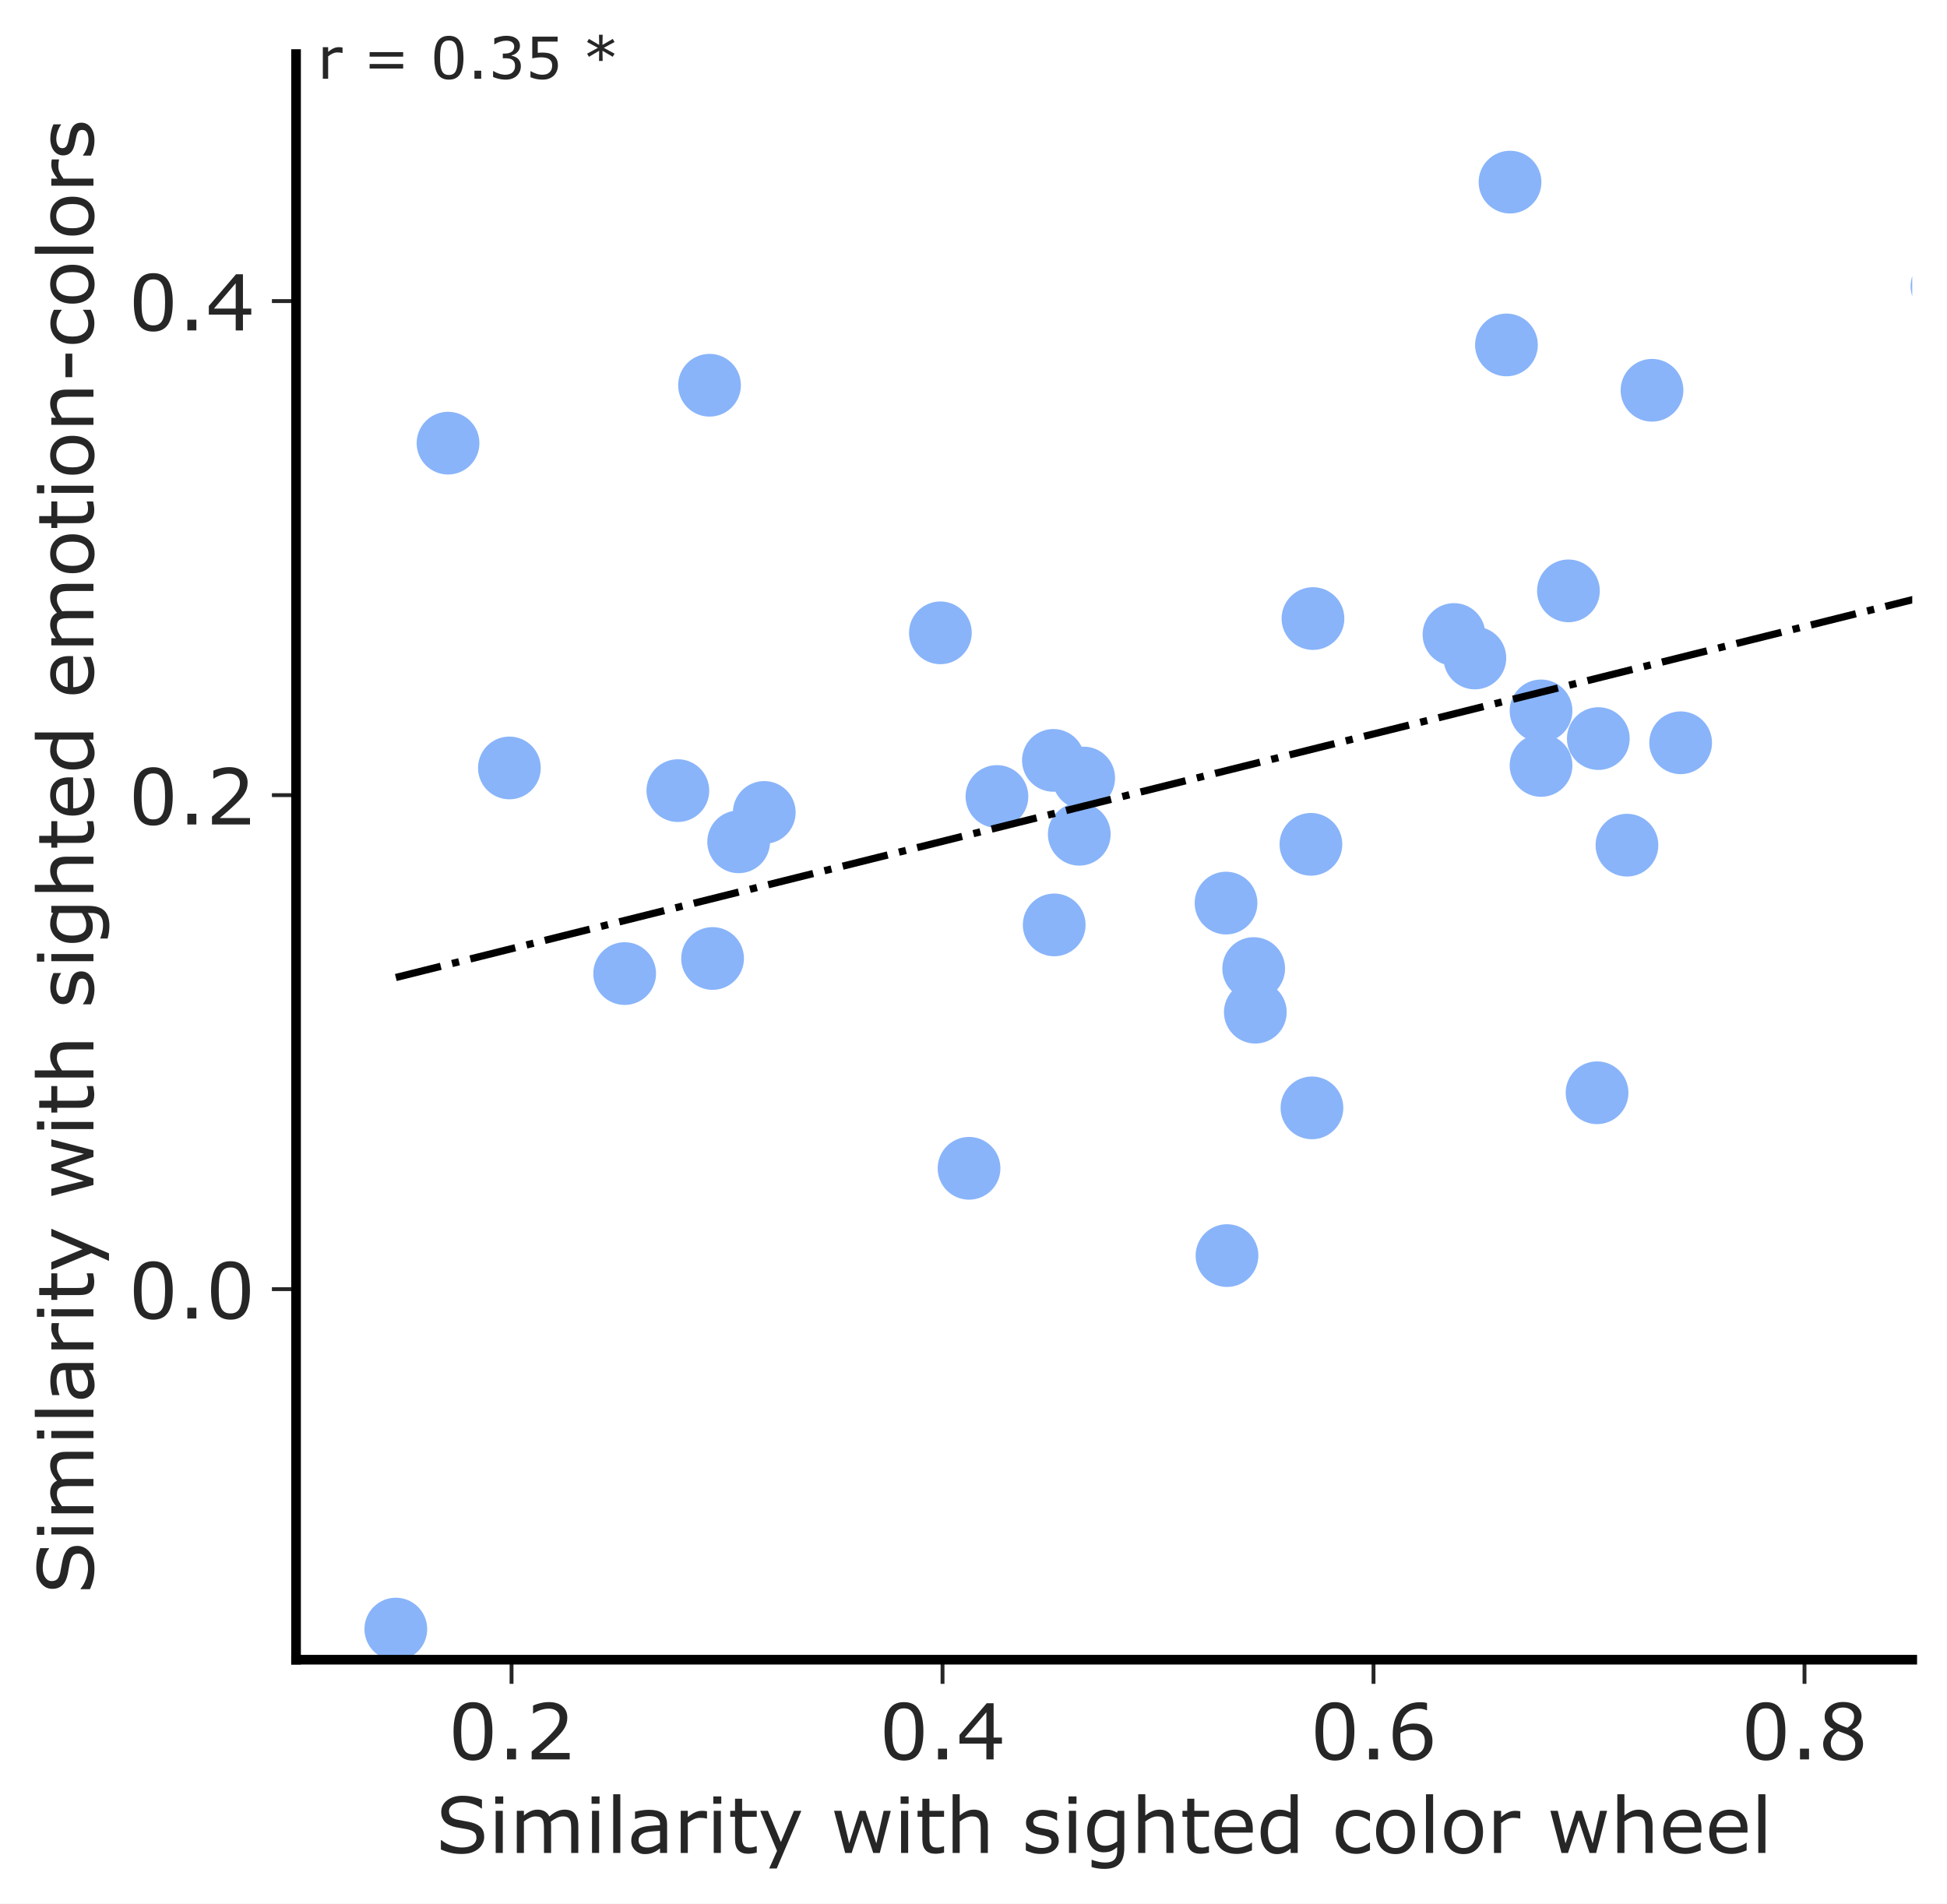
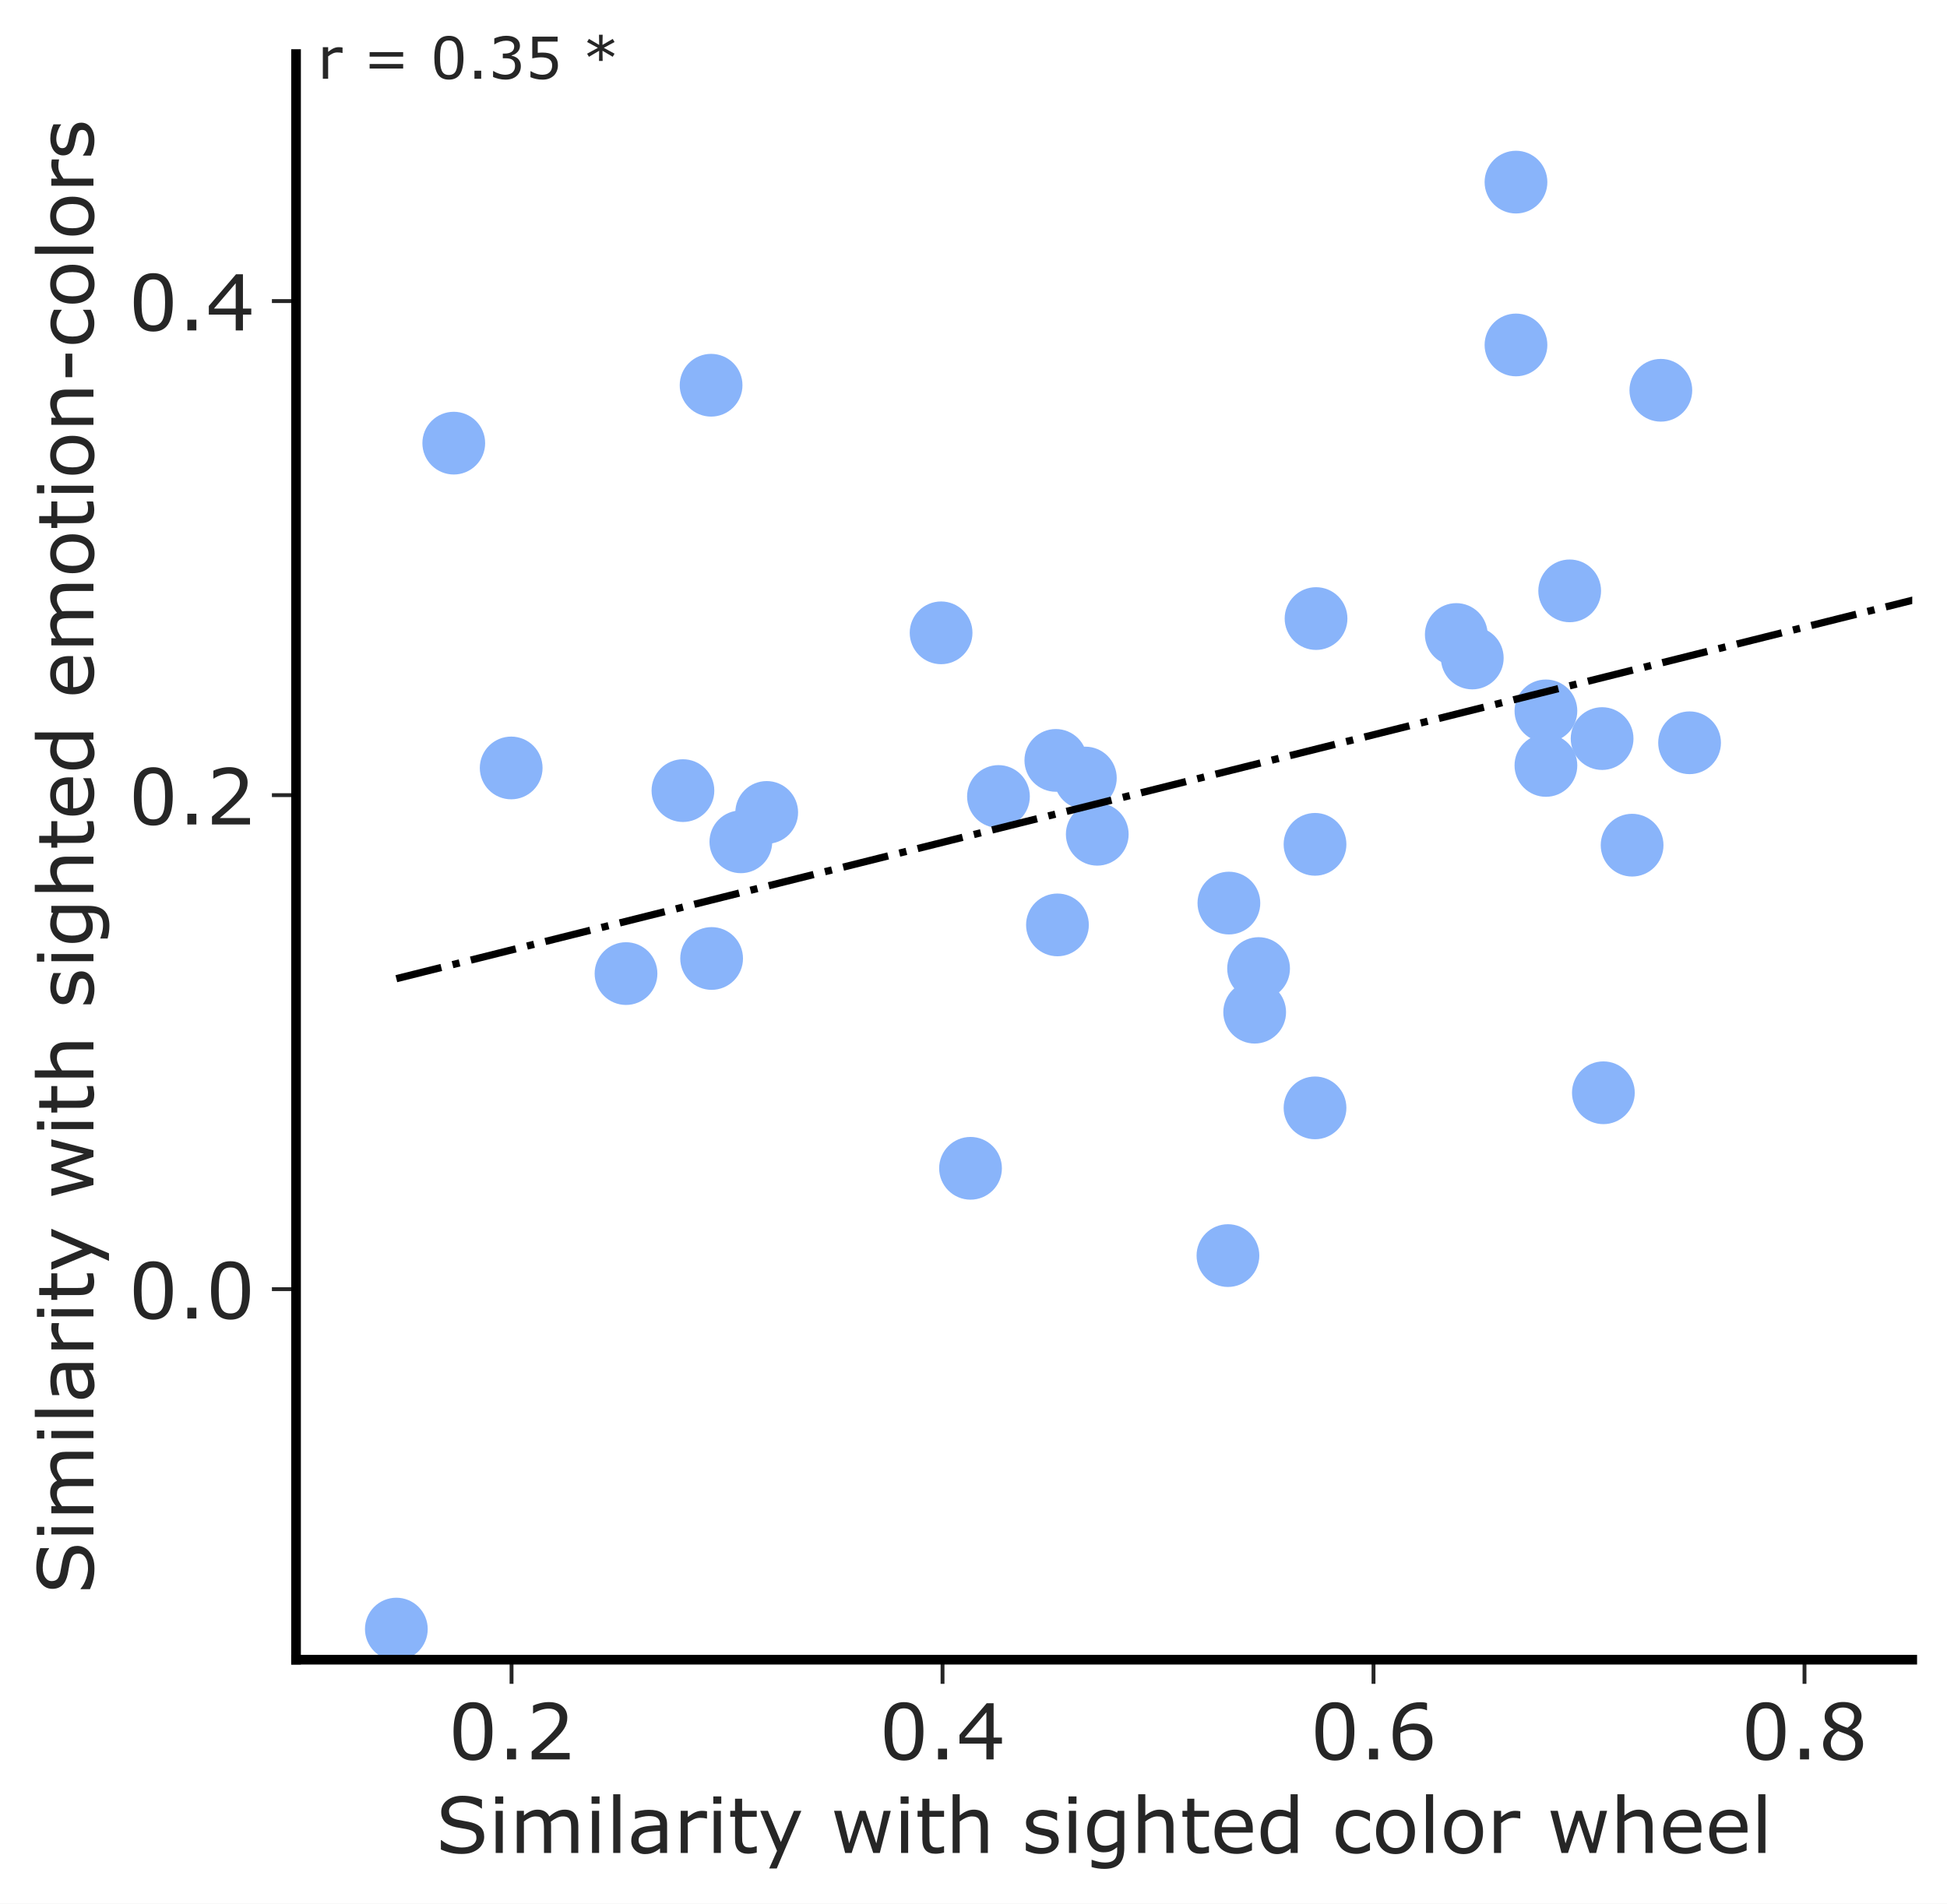
<svg xmlns="http://www.w3.org/2000/svg" xmlns:xlink="http://www.w3.org/1999/xlink" width="403.327pt" height="394.381pt" viewBox="0 0 403.327 394.381" version="1.1">
  <defs>
    <style type="text/css">*{stroke-linejoin: round; stroke-linecap: butt}</style>
  </defs>
  <g id="figure_1">
    <g id="patch_1">
      <path d="M 0 394.381  L 403.327 394.381  L 403.327 0  L 0 0  z " style="fill: #ffffff" />
    </g>
    <g id="axes_1">
      <g id="patch_2">
        <path d="M 61.328 343.841  L 396.127 343.841  L 396.127 11.201  L 61.328 11.201  z " style="fill: #ffffff" />
      </g>
      <g id="matplotlib.axis_1">
        <g id="xtick_1">
          <g id="line2d_1">
-             <path d="M 105.968 343.841  L 105.968 11.201  " clip-path="url(#p7de122b1a7)" style="fill: none; stroke: #ffffff; stroke-width: 0.8; stroke-linecap: round" />
+             <path d="M 105.968 343.841  L 105.968 11.201  " clip-path="url(#pdc0d7b13d4)" style="fill: none; stroke: #ffffff; stroke-width: 0.8; stroke-linecap: round" />
          </g>
          <g id="line2d_2">
            <defs>
-               <path id="m241285d544" d="M 0 0  L 0 5  " style="stroke: #262626; stroke-width: 0.8" />
+               <path id="mdaf76aeb3c" d="M 0 0  L 0 5  " style="stroke: #262626; stroke-width: 0.8" />
            </defs>
            <g>
-               <use xlink:href="#m241285d544" x="105.968" y="343.841" style="fill: #262626; stroke: #262626; stroke-width: 0.8" />
+               <use xlink:href="#mdaf76aeb3c" x="105.968" y="343.841" style="fill: #262626; stroke: #262626; stroke-width: 0.8" />
            </g>
          </g>
          <g id="text_1">
            <g style="fill: #262626" transform="translate(92.885 364.4981) scale(0.16 -0.16)">
              <defs>
                <path id="Verdana-30" d="M 3647 2328  Q 3647 1075 3255 489  Q 2863 -97 2038 -97  Q 1200 -97 814 497  Q 428 1091 428 2322  Q 428 3563 818 4155  Q 1209 4747 2038 4747  Q 2875 4747 3261 4145  Q 3647 3544 3647 2328  z M 2825 909  Q 2934 1163 2973 1505  Q 3013 1847 3013 2328  Q 3013 2803 2973 3153  Q 2934 3503 2822 3747  Q 2713 3988 2523 4109  Q 2334 4231 2038 4231  Q 1744 4231 1551 4109  Q 1359 3988 1247 3741  Q 1141 3509 1102 3137  Q 1063 2766 1063 2322  Q 1063 1834 1097 1506  Q 1131 1178 1244 919  Q 1347 675 1536 547  Q 1725 419 2038 419  Q 2331 419 2525 541  Q 2719 663 2825 909  z " transform="scale(0.015625)" />
                <path id="Verdana-2e" d="M 1538 0  L 791 0  L 791 891  L 1538 891  L 1538 0  z " transform="scale(0.015625)" />
                <path id="Verdana-32" d="M 3653 0  L 503 0  L 503 653  Q 831 934 1161 1215  Q 1491 1497 1775 1775  Q 2375 2356 2597 2698  Q 2819 3041 2819 3438  Q 2819 3800 2580 4004  Q 2341 4209 1913 4209  Q 1628 4209 1297 4109  Q 966 4009 650 3803  L 619 3803  L 619 4459  Q 841 4569 1211 4659  Q 1581 4750 1928 4750  Q 2644 4750 3050 4404  Q 3456 4059 3456 3469  Q 3456 3203 3389 2973  Q 3322 2744 3191 2538  Q 3069 2344 2905 2156  Q 2741 1969 2506 1741  Q 2172 1413 1815 1105  Q 1459 797 1150 534  L 3653 534  L 3653 0  z " transform="scale(0.015625)" />
              </defs>
              <use xlink:href="#Verdana-30" />
              <use xlink:href="#Verdana-2e" x="63.574" />
              <use xlink:href="#Verdana-32" x="99.951" />
            </g>
          </g>
        </g>
        <g id="xtick_2">
          <g id="line2d_3">
-             <path d="M 195.248 343.841  L 195.248 11.201  " clip-path="url(#p7de122b1a7)" style="fill: none; stroke: #ffffff; stroke-width: 0.8; stroke-linecap: round" />
+             <path d="M 195.248 343.841  L 195.248 11.201  " clip-path="url(#pdc0d7b13d4)" style="fill: none; stroke: #ffffff; stroke-width: 0.8; stroke-linecap: round" />
          </g>
          <g id="line2d_4">
            <g>
-               <use xlink:href="#m241285d544" x="195.248" y="343.841" style="fill: #262626; stroke: #262626; stroke-width: 0.8" />
+               <use xlink:href="#mdaf76aeb3c" x="195.248" y="343.841" style="fill: #262626; stroke: #262626; stroke-width: 0.8" />
            </g>
          </g>
          <g id="text_2">
            <g style="fill: #262626" transform="translate(182.165 364.4981) scale(0.16 -0.16)">
              <defs>
                <path id="Verdana-34" d="M 3759 1309  L 3069 1309  L 3069 0  L 2469 0  L 2469 1309  L 241 1309  L 241 2028  L 2494 4653  L 3069 4653  L 3069 1809  L 3759 1809  L 3759 1309  z M 2469 1809  L 2469 3909  L 666 1809  L 2469 1809  z " transform="scale(0.015625)" />
              </defs>
              <use xlink:href="#Verdana-30" />
              <use xlink:href="#Verdana-2e" x="63.574" />
              <use xlink:href="#Verdana-34" x="99.951" />
            </g>
          </g>
        </g>
        <g id="xtick_3">
          <g id="line2d_5">
-             <path d="M 284.527 343.841  L 284.527 11.201  " clip-path="url(#p7de122b1a7)" style="fill: none; stroke: #ffffff; stroke-width: 0.8; stroke-linecap: round" />
+             <path d="M 284.527 343.841  L 284.527 11.201  " clip-path="url(#pdc0d7b13d4)" style="fill: none; stroke: #ffffff; stroke-width: 0.8; stroke-linecap: round" />
          </g>
          <g id="line2d_6">
            <g>
-               <use xlink:href="#m241285d544" x="284.527" y="343.841" style="fill: #262626; stroke: #262626; stroke-width: 0.8" />
+               <use xlink:href="#mdaf76aeb3c" x="284.527" y="343.841" style="fill: #262626; stroke: #262626; stroke-width: 0.8" />
            </g>
          </g>
          <g id="text_3">
            <g style="fill: #262626" transform="translate(271.445 364.4981) scale(0.16 -0.16)">
              <defs>
                <path id="Verdana-36" d="M 3722 1509  Q 3722 800 3255 351  Q 2788 -97 2109 -97  Q 1766 -97 1484 9  Q 1203 116 988 325  Q 719 584 573 1012  Q 428 1441 428 2044  Q 428 2663 561 3141  Q 694 3619 984 3991  Q 1259 4344 1693 4542  Q 2128 4741 2706 4741  Q 2891 4741 3016 4725  Q 3141 4709 3269 4669  L 3269 4072  L 3238 4072  Q 3150 4119 2973 4161  Q 2797 4203 2613 4203  Q 1941 4203 1541 3783  Q 1141 3363 1075 2647  Q 1338 2806 1592 2889  Q 1847 2972 2181 2972  Q 2478 2972 2704 2917  Q 2931 2863 3169 2697  Q 3444 2506 3583 2215  Q 3722 1925 3722 1509  z M 3088 1484  Q 3088 1775 3002 1965  Q 2916 2156 2719 2297  Q 2575 2397 2400 2428  Q 2225 2459 2034 2459  Q 1769 2459 1541 2396  Q 1313 2334 1072 2203  Q 1066 2134 1062 2070  Q 1059 2006 1059 1909  Q 1059 1416 1161 1130  Q 1263 844 1441 678  Q 1584 541 1751 477  Q 1919 413 2116 413  Q 2569 413 2828 689  Q 3088 966 3088 1484  z " transform="scale(0.015625)" />
              </defs>
              <use xlink:href="#Verdana-30" />
              <use xlink:href="#Verdana-2e" x="63.574" />
              <use xlink:href="#Verdana-36" x="99.951" />
            </g>
          </g>
        </g>
        <g id="xtick_4">
          <g id="line2d_7">
-             <path d="M 373.808 343.841  L 373.808 11.201  " clip-path="url(#p7de122b1a7)" style="fill: none; stroke: #ffffff; stroke-width: 0.8; stroke-linecap: round" />
+             <path d="M 373.808 343.841  L 373.808 11.201  " clip-path="url(#pdc0d7b13d4)" style="fill: none; stroke: #ffffff; stroke-width: 0.8; stroke-linecap: round" />
          </g>
          <g id="line2d_8">
            <g>
-               <use xlink:href="#m241285d544" x="373.808" y="343.841" style="fill: #262626; stroke: #262626; stroke-width: 0.8" />
+               <use xlink:href="#mdaf76aeb3c" x="373.808" y="343.841" style="fill: #262626; stroke: #262626; stroke-width: 0.8" />
            </g>
          </g>
          <g id="text_4">
            <g style="fill: #262626" transform="translate(360.725 364.4981) scale(0.16 -0.16)">
              <defs>
                <path id="Verdana-38" d="M 3688 1297  Q 3688 694 3217 294  Q 2747 -106 2034 -106  Q 1278 -106 829 284  Q 381 675 381 1284  Q 381 1672 606 1986  Q 831 2300 1241 2484  L 1241 2503  Q 866 2703 686 2940  Q 506 3178 506 3534  Q 506 4059 937 4409  Q 1369 4759 2034 4759  Q 2731 4759 3147 4425  Q 3563 4091 3563 3575  Q 3563 3259 3366 2954  Q 3169 2650 2788 2478  L 2788 2459  Q 3225 2272 3456 1997  Q 3688 1722 3688 1297  z M 2947 3569  Q 2947 3903 2689 4101  Q 2431 4300 2031 4300  Q 1638 4300 1386 4112  Q 1134 3925 1134 3606  Q 1134 3381 1261 3217  Q 1388 3053 1644 2925  Q 1759 2869 1976 2778  Q 2194 2688 2400 2628  Q 2709 2834 2828 3056  Q 2947 3278 2947 3569  z M 3044 1238  Q 3044 1525 2917 1698  Q 2791 1872 2422 2047  Q 2275 2116 2100 2175  Q 1925 2234 1634 2341  Q 1353 2188 1183 1925  Q 1013 1663 1013 1331  Q 1013 909 1303 634  Q 1594 359 2041 359  Q 2497 359 2770 593  Q 3044 828 3044 1238  z " transform="scale(0.015625)" />
              </defs>
              <use xlink:href="#Verdana-30" />
              <use xlink:href="#Verdana-2e" x="63.574" />
              <use xlink:href="#Verdana-38" x="99.951" />
            </g>
          </g>
        </g>
        <g id="text_5">
          <g style="fill: #262626" transform="translate(90.28625 383.8756) scale(0.16 -0.16)">
            <defs>
              <path id="Verdana-53" d="M 4006 1328  Q 4006 1056 3879 790  Q 3753 525 3525 341  Q 3275 141 2942 28  Q 2609 -84 2141 -84  Q 1638 -84 1236 9  Q 834 103 419 288  L 419 1063  L 463 1063  Q 816 769 1278 609  Q 1741 450 2147 450  Q 2722 450 3042 665  Q 3363 881 3363 1241  Q 3363 1550 3211 1697  Q 3059 1844 2750 1925  Q 2516 1988 2242 2028  Q 1969 2069 1663 2131  Q 1044 2263 745 2580  Q 447 2897 447 3406  Q 447 3991 940 4364  Q 1434 4738 2194 4738  Q 2684 4738 3093 4644  Q 3503 4550 3819 4413  L 3819 3681  L 3775 3681  Q 3509 3906 3076 4054  Q 2644 4203 2191 4203  Q 1694 4203 1392 3997  Q 1091 3791 1091 3466  Q 1091 3175 1241 3009  Q 1391 2844 1769 2756  Q 1969 2713 2337 2650  Q 2706 2588 2963 2522  Q 3481 2384 3743 2106  Q 4006 1828 4006 1328  z " transform="scale(0.015625)" />
              <path id="Verdana-69" d="M 1209 4075  L 547 4075  L 547 4684  L 1209 4684  L 1209 4075  z M 1172 0  L 584 0  L 584 3491  L 1172 3491  L 1172 0  z " transform="scale(0.015625)" />
              <path id="Verdana-6d" d="M 5672 0  L 5084 0  L 5084 1988  Q 5084 2213 5064 2422  Q 5044 2631 4978 2756  Q 4906 2891 4772 2959  Q 4638 3028 4384 3028  Q 4138 3028 3891 2904  Q 3644 2781 3397 2591  Q 3406 2519 3412 2423  Q 3419 2328 3419 2234  L 3419 0  L 2831 0  L 2831 1988  Q 2831 2219 2811 2426  Q 2791 2634 2725 2759  Q 2653 2894 2518 2961  Q 2384 3028 2131 3028  Q 1891 3028 1648 2909  Q 1406 2791 1166 2606  L 1166 0  L 578 0  L 578 3491  L 1166 3491  L 1166 3103  Q 1441 3331 1714 3459  Q 1988 3588 2297 3588  Q 2653 3588 2901 3438  Q 3150 3288 3272 3022  Q 3628 3322 3922 3455  Q 4216 3588 4550 3588  Q 5125 3588 5398 3239  Q 5672 2891 5672 2266  L 5672 0  z " transform="scale(0.015625)" />
              <path id="Verdana-6c" d="M 1172 0  L 584 0  L 584 4863  L 1172 4863  L 1172 0  z " transform="scale(0.015625)" />
              <path id="Verdana-61" d="M 3291 0  L 2706 0  L 2706 372  Q 2628 319 2495 223  Q 2363 128 2238 72  Q 2091 0 1900 -48  Q 1709 -97 1453 -97  Q 981 -97 653 215  Q 325 528 325 1013  Q 325 1409 495 1654  Q 666 1900 981 2041  Q 1300 2181 1747 2231  Q 2194 2281 2706 2306  L 2706 2397  Q 2706 2597 2636 2728  Q 2566 2859 2434 2934  Q 2309 3006 2134 3031  Q 1959 3056 1769 3056  Q 1538 3056 1253 2995  Q 969 2934 666 2819  L 634 2819  L 634 3416  Q 806 3463 1131 3519  Q 1456 3575 1772 3575  Q 2141 3575 2414 3514  Q 2688 3453 2888 3306  Q 3084 3163 3187 2934  Q 3291 2706 3291 2369  L 3291 0  z M 2706 859  L 2706 1831  Q 2438 1816 2073 1784  Q 1709 1753 1497 1694  Q 1244 1622 1087 1470  Q 931 1319 931 1053  Q 931 753 1112 601  Q 1294 450 1666 450  Q 1975 450 2231 570  Q 2488 691 2706 859  z " transform="scale(0.015625)" />
              <path id="Verdana-72" d="M 2756 2850  L 2725 2850  Q 2594 2881 2470 2895  Q 2347 2909 2178 2909  Q 1906 2909 1653 2789  Q 1400 2669 1166 2478  L 1166 0  L 578 0  L 578 3491  L 1166 3491  L 1166 2975  Q 1516 3256 1783 3373  Q 2050 3491 2328 3491  Q 2481 3491 2550 3483  Q 2619 3475 2756 3453  L 2756 2850  z " transform="scale(0.015625)" />
              <path id="Verdana-74" d="M 2391 31  Q 2225 -13 2029 -41  Q 1834 -69 1681 -69  Q 1147 -69 869 218  Q 591 506 591 1141  L 591 2997  L 194 2997  L 194 3491  L 591 3491  L 591 4494  L 1178 4494  L 1178 3491  L 2391 3491  L 2391 2997  L 1178 2997  L 1178 1406  Q 1178 1131 1190 976  Q 1203 822 1278 688  Q 1347 563 1467 505  Q 1588 447 1834 447  Q 1978 447 2134 489  Q 2291 531 2359 559  L 2391 559  L 2391 31  z " transform="scale(0.015625)" />
              <path id="Verdana-79" d="M 3597 3491  L 1559 -1288  L 931 -1288  L 1581 169  L 191 3491  L 828 3491  L 1900 903  L 2981 3491  L 3597 3491  z " transform="scale(0.015625)" />
              <path id="Verdana-20" transform="scale(0.015625)" />
              <path id="Verdana-77" d="M 4969 3491  L 4059 0  L 3516 0  L 2619 2691  L 1728 0  L 1188 0  L 269 3491  L 881 3491  L 1522 788  L 2394 3491  L 2878 3491  L 3772 788  L 4378 3491  L 4969 3491  z " transform="scale(0.015625)" />
              <path id="Verdana-68" d="M 3497 0  L 2909 0  L 2909 1988  Q 2909 2228 2881 2439  Q 2853 2650 2778 2769  Q 2700 2900 2553 2964  Q 2406 3028 2172 3028  Q 1931 3028 1668 2909  Q 1406 2791 1166 2606  L 1166 0  L 578 0  L 578 4863  L 1166 4863  L 1166 3103  Q 1441 3331 1734 3459  Q 2028 3588 2338 3588  Q 2903 3588 3200 3247  Q 3497 2906 3497 2266  L 3497 0  z " transform="scale(0.015625)" />
              <path id="Verdana-73" d="M 3072 1006  Q 3072 528 2676 222  Q 2281 -84 1597 -84  Q 1209 -84 886 8  Q 563 100 344 209  L 344 869  L 375 869  Q 653 659 993 536  Q 1334 413 1647 413  Q 2034 413 2253 538  Q 2472 663 2472 931  Q 2472 1138 2353 1244  Q 2234 1350 1897 1425  Q 1772 1453 1570 1490  Q 1369 1528 1203 1572  Q 744 1694 551 1930  Q 359 2166 359 2509  Q 359 2725 448 2915  Q 538 3106 719 3256  Q 894 3403 1164 3489  Q 1434 3575 1769 3575  Q 2081 3575 2401 3498  Q 2722 3422 2934 3313  L 2934 2684  L 2903 2684  Q 2678 2850 2356 2964  Q 2034 3078 1725 3078  Q 1403 3078 1181 2954  Q 959 2831 959 2588  Q 959 2372 1094 2263  Q 1225 2153 1519 2084  Q 1681 2047 1882 2009  Q 2084 1972 2219 1941  Q 2628 1847 2850 1619  Q 3072 1388 3072 1006  z " transform="scale(0.015625)" />
              <path id="Verdana-67" d="M 3409 397  Q 3409 -491 3006 -906  Q 2603 -1322 1766 -1322  Q 1488 -1322 1223 -1283  Q 959 -1244 703 -1172  L 703 -572  L 734 -572  Q 878 -628 1190 -711  Q 1503 -794 1816 -794  Q 2116 -794 2312 -722  Q 2509 -650 2619 -522  Q 2728 -400 2775 -228  Q 2822 -56 2822 156  L 2822 475  Q 2556 263 2314 158  Q 2072 53 1697 53  Q 1072 53 705 504  Q 338 956 338 1778  Q 338 2228 464 2554  Q 591 2881 809 3119  Q 1013 3341 1303 3464  Q 1594 3588 1881 3588  Q 2184 3588 2389 3527  Q 2594 3466 2822 3341  L 2859 3491  L 3409 3491  L 3409 397  z M 2822 959  L 2822 2863  Q 2588 2969 2386 3014  Q 2184 3059 1984 3059  Q 1500 3059 1222 2734  Q 944 2409 944 1791  Q 944 1203 1150 900  Q 1356 597 1834 597  Q 2091 597 2348 695  Q 2606 794 2822 959  z " transform="scale(0.015625)" />
              <path id="Verdana-65" d="M 3500 1684  L 928 1684  Q 928 1363 1025 1123  Q 1122 884 1291 731  Q 1453 581 1676 506  Q 1900 431 2169 431  Q 2525 431 2886 573  Q 3247 716 3400 853  L 3431 853  L 3431 213  Q 3134 88 2825 3  Q 2516 -81 2175 -81  Q 1306 -81 818 389  Q 331 859 331 1725  Q 331 2581 798 3084  Q 1266 3588 2028 3588  Q 2734 3588 3117 3175  Q 3500 2763 3500 2003  L 3500 1684  z M 2928 2134  Q 2925 2597 2695 2850  Q 2466 3103 1997 3103  Q 1525 3103 1245 2825  Q 966 2547 928 2134  L 2928 2134  z " transform="scale(0.015625)" />
              <path id="Verdana-64" d="M 3409 0  L 2822 0  L 2822 366  Q 2569 147 2294 25  Q 2019 -97 1697 -97  Q 1072 -97 705 384  Q 338 866 338 1719  Q 338 2163 464 2509  Q 591 2856 806 3100  Q 1019 3338 1301 3463  Q 1584 3588 1888 3588  Q 2163 3588 2375 3530  Q 2588 3472 2822 3350  L 2822 4863  L 3409 4863  L 3409 0  z M 2822 859  L 2822 2863  Q 2584 2969 2396 3009  Q 2209 3050 1988 3050  Q 1494 3050 1219 2706  Q 944 2363 944 1731  Q 944 1109 1156 786  Q 1369 463 1838 463  Q 2088 463 2344 573  Q 2600 684 2822 859  z " transform="scale(0.015625)" />
              <path id="Verdana-63" d="M 3159 219  Q 2866 78 2602 0  Q 2338 -78 2041 -78  Q 1663 -78 1347 33  Q 1031 144 806 369  Q 578 594 453 937  Q 328 1281 328 1741  Q 328 2597 798 3084  Q 1269 3572 2041 3572  Q 2341 3572 2630 3487  Q 2919 3403 3159 3281  L 3159 2628  L 3128 2628  Q 2859 2838 2573 2950  Q 2288 3063 2016 3063  Q 1516 3063 1227 2727  Q 938 2391 938 1741  Q 938 1109 1220 770  Q 1503 431 2016 431  Q 2194 431 2378 478  Q 2563 525 2709 600  Q 2838 666 2950 739  Q 3063 813 3128 866  L 3159 866  L 3159 219  z " transform="scale(0.015625)" />
              <path id="Verdana-6f" d="M 3553 1744  Q 3553 891 3115 397  Q 2678 -97 1944 -97  Q 1203 -97 767 397  Q 331 891 331 1744  Q 331 2597 767 3092  Q 1203 3588 1944 3588  Q 2678 3588 3115 3092  Q 3553 2597 3553 1744  z M 2947 1744  Q 2947 2422 2681 2751  Q 2416 3081 1944 3081  Q 1466 3081 1202 2751  Q 938 2422 938 1744  Q 938 1088 1203 748  Q 1469 409 1944 409  Q 2413 409 2680 745  Q 2947 1081 2947 1744  z " transform="scale(0.015625)" />
            </defs>
            <use xlink:href="#Verdana-53" />
            <use xlink:href="#Verdana-69" x="68.359" />
            <use xlink:href="#Verdana-6d" x="95.801" />
            <use xlink:href="#Verdana-69" x="193.066" />
            <use xlink:href="#Verdana-6c" x="220.508" />
            <use xlink:href="#Verdana-61" x="247.949" />
            <use xlink:href="#Verdana-72" x="308.008" />
            <use xlink:href="#Verdana-69" x="350.684" />
            <use xlink:href="#Verdana-74" x="378.125" />
            <use xlink:href="#Verdana-79" x="417.029" />
            <use xlink:href="#Verdana-20" x="476.209" />
            <use xlink:href="#Verdana-77" x="511.365" />
            <use xlink:href="#Verdana-69" x="593.201" />
            <use xlink:href="#Verdana-74" x="620.643" />
            <use xlink:href="#Verdana-68" x="660.047" />
            <use xlink:href="#Verdana-20" x="723.328" />
            <use xlink:href="#Verdana-73" x="758.484" />
            <use xlink:href="#Verdana-69" x="810.584" />
            <use xlink:href="#Verdana-67" x="838.025" />
            <use xlink:href="#Verdana-68" x="900.33" />
            <use xlink:href="#Verdana-74" x="963.611" />
            <use xlink:href="#Verdana-65" x="1003.016" />
            <use xlink:href="#Verdana-64" x="1062.586" />
            <use xlink:href="#Verdana-20" x="1124.891" />
            <use xlink:href="#Verdana-63" x="1160.047" />
            <use xlink:href="#Verdana-6f" x="1212.146" />
            <use xlink:href="#Verdana-6c" x="1272.84" />
            <use xlink:href="#Verdana-6f" x="1300.281" />
            <use xlink:href="#Verdana-72" x="1360.975" />
            <use xlink:href="#Verdana-20" x="1403.65" />
            <use xlink:href="#Verdana-77" x="1438.807" />
            <use xlink:href="#Verdana-68" x="1520.643" />
            <use xlink:href="#Verdana-65" x="1583.924" />
            <use xlink:href="#Verdana-65" x="1643.494" />
            <use xlink:href="#Verdana-6c" x="1703.064" />
          </g>
        </g>
      </g>
      <g id="matplotlib.axis_2">
        <g id="ytick_1">
          <g id="line2d_9">
-             <path d="M 61.328 267.078  L 396.127 267.078  " clip-path="url(#p7de122b1a7)" style="fill: none; stroke: #ffffff; stroke-width: 0.8; stroke-linecap: round" />
+             <path d="M 61.328 267.078  L 396.127 267.078  " clip-path="url(#pdc0d7b13d4)" style="fill: none; stroke: #ffffff; stroke-width: 0.8; stroke-linecap: round" />
          </g>
          <g id="line2d_10">
            <defs>
-               <path id="mc8e5baadee" d="M 0 0  L -5 0  " style="stroke: #262626; stroke-width: 0.8" />
+               <path id="m789e76debf" d="M 0 0  L -5 0  " style="stroke: #262626; stroke-width: 0.8" />
            </defs>
            <g>
-               <use xlink:href="#mc8e5baadee" x="61.328" y="267.078" style="fill: #262626; stroke: #262626; stroke-width: 0.8" />
+               <use xlink:href="#m789e76debf" x="61.328" y="267.078" style="fill: #262626; stroke: #262626; stroke-width: 0.8" />
            </g>
          </g>
          <g id="text_6">
            <g style="fill: #262626" transform="translate(26.6625 273.1563) scale(0.16 -0.16)">
              <use xlink:href="#Verdana-30" />
              <use xlink:href="#Verdana-2e" x="63.574" />
              <use xlink:href="#Verdana-30" x="99.951" />
            </g>
          </g>
        </g>
        <g id="ytick_2">
          <g id="line2d_11">
-             <path d="M 61.328 164.727  L 396.127 164.727  " clip-path="url(#p7de122b1a7)" style="fill: none; stroke: #ffffff; stroke-width: 0.8; stroke-linecap: round" />
+             <path d="M 61.328 164.727  L 396.127 164.727  " clip-path="url(#pdc0d7b13d4)" style="fill: none; stroke: #ffffff; stroke-width: 0.8; stroke-linecap: round" />
          </g>
          <g id="line2d_12">
            <g>
-               <use xlink:href="#mc8e5baadee" x="61.328" y="164.727" style="fill: #262626; stroke: #262626; stroke-width: 0.8" />
+               <use xlink:href="#m789e76debf" x="61.328" y="164.727" style="fill: #262626; stroke: #262626; stroke-width: 0.8" />
            </g>
          </g>
          <g id="text_7">
            <g style="fill: #262626" transform="translate(26.6625 170.8055) scale(0.16 -0.16)">
              <use xlink:href="#Verdana-30" />
              <use xlink:href="#Verdana-2e" x="63.574" />
              <use xlink:href="#Verdana-32" x="99.951" />
            </g>
          </g>
        </g>
        <g id="ytick_3">
          <g id="line2d_13">
-             <path d="M 61.328 62.376  L 396.127 62.376  " clip-path="url(#p7de122b1a7)" style="fill: none; stroke: #ffffff; stroke-width: 0.8; stroke-linecap: round" />
+             <path d="M 61.328 62.376  L 396.127 62.376  " clip-path="url(#pdc0d7b13d4)" style="fill: none; stroke: #ffffff; stroke-width: 0.8; stroke-linecap: round" />
          </g>
          <g id="line2d_14">
            <g>
-               <use xlink:href="#mc8e5baadee" x="61.328" y="62.376" style="fill: #262626; stroke: #262626; stroke-width: 0.8" />
+               <use xlink:href="#m789e76debf" x="61.328" y="62.376" style="fill: #262626; stroke: #262626; stroke-width: 0.8" />
            </g>
          </g>
          <g id="text_8">
            <g style="fill: #262626" transform="translate(26.6625 68.45472) scale(0.16 -0.16)">
              <use xlink:href="#Verdana-30" />
              <use xlink:href="#Verdana-2e" x="63.574" />
              <use xlink:href="#Verdana-34" x="99.951" />
            </g>
          </g>
        </g>
        <g id="text_9">
          <g style="fill: #262626" transform="translate(19.3575 330.2793) rotate(-90) scale(0.16 -0.16)">
            <defs>
              <path id="Verdana-6e" d="M 3497 0  L 2909 0  L 2909 1988  Q 2909 2228 2881 2439  Q 2853 2650 2778 2769  Q 2700 2900 2553 2964  Q 2406 3028 2172 3028  Q 1931 3028 1668 2909  Q 1406 2791 1166 2606  L 1166 0  L 578 0  L 578 3491  L 1166 3491  L 1166 3103  Q 1441 3331 1734 3459  Q 2028 3588 2338 3588  Q 2903 3588 3200 3247  Q 3497 2906 3497 2266  L 3497 0  z " transform="scale(0.015625)" />
              <path id="Verdana-2d" d="M 2428 1753  L 478 1753  L 478 2319  L 2428 2319  L 2428 1753  z " transform="scale(0.015625)" />
            </defs>
            <use xlink:href="#Verdana-53" />
            <use xlink:href="#Verdana-69" x="68.359" />
            <use xlink:href="#Verdana-6d" x="95.801" />
            <use xlink:href="#Verdana-69" x="193.066" />
            <use xlink:href="#Verdana-6c" x="220.508" />
            <use xlink:href="#Verdana-61" x="247.949" />
            <use xlink:href="#Verdana-72" x="308.008" />
            <use xlink:href="#Verdana-69" x="350.684" />
            <use xlink:href="#Verdana-74" x="378.125" />
            <use xlink:href="#Verdana-79" x="417.029" />
            <use xlink:href="#Verdana-20" x="476.209" />
            <use xlink:href="#Verdana-77" x="511.365" />
            <use xlink:href="#Verdana-69" x="593.201" />
            <use xlink:href="#Verdana-74" x="620.643" />
            <use xlink:href="#Verdana-68" x="660.047" />
            <use xlink:href="#Verdana-20" x="723.328" />
            <use xlink:href="#Verdana-73" x="758.484" />
            <use xlink:href="#Verdana-69" x="810.584" />
            <use xlink:href="#Verdana-67" x="838.025" />
            <use xlink:href="#Verdana-68" x="900.33" />
            <use xlink:href="#Verdana-74" x="963.611" />
            <use xlink:href="#Verdana-65" x="1003.016" />
            <use xlink:href="#Verdana-64" x="1062.586" />
            <use xlink:href="#Verdana-20" x="1124.891" />
            <use xlink:href="#Verdana-65" x="1160.047" />
            <use xlink:href="#Verdana-6d" x="1219.617" />
            <use xlink:href="#Verdana-6f" x="1316.883" />
            <use xlink:href="#Verdana-74" x="1377.576" />
            <use xlink:href="#Verdana-69" x="1416.98" />
            <use xlink:href="#Verdana-6f" x="1444.422" />
            <use xlink:href="#Verdana-6e" x="1505.115" />
            <use xlink:href="#Verdana-2d" x="1568.396" />
            <use xlink:href="#Verdana-63" x="1613.807" />
            <use xlink:href="#Verdana-6f" x="1665.906" />
            <use xlink:href="#Verdana-6c" x="1726.6" />
            <use xlink:href="#Verdana-6f" x="1754.041" />
            <use xlink:href="#Verdana-72" x="1814.734" />
            <use xlink:href="#Verdana-73" x="1857.41" />
          </g>
        </g>
      </g>
      <g id="PathCollection_1">
        <defs>
-           <path id="m44a8e36e2a" d="M 0 6  C 1.591 6 3.117 5.368 4.243 4.243  C 5.368 3.117 6 1.591 6 0  C 6 -1.591 5.368 -3.117 4.243 -4.243  C 3.117 -5.368 1.591 -6 0 -6  C -1.591 -6 -3.117 -5.368 -4.243 -4.243  C -5.368 -3.117 -6 -1.591 -6 0  C -6 1.591 -5.368 3.117 -4.243 4.243  C -3.117 5.368 -1.591 6 0 6  z " style="stroke: #89b4fa" />
+           <path id="m470d9fc2de" d="M 0 6  C 1.591 6 3.117 5.368 4.243 4.243  C 5.368 3.117 6 1.591 6 0  C 6 -1.591 5.368 -3.117 4.243 -4.243  C 3.117 -5.368 1.591 -6 0 -6  C -1.591 -6 -3.117 -5.368 -4.243 -4.243  C -5.368 -3.117 -6 -1.591 -6 0  C -6 1.591 -5.368 3.117 -4.243 4.243  C -3.117 5.368 -1.591 6 0 6  z " style="stroke: #89b4fa" />
        </defs>
-         <g clip-path="url(#p7de122b1a7)">
-           <use xlink:href="#m44a8e36e2a" x="224.489" y="161.185" style="fill: #89b4fa; stroke: #89b4fa" />
-           <use xlink:href="#m44a8e36e2a" x="105.523" y="159.098" style="fill: #89b4fa; stroke: #89b4fa" />
-           <use xlink:href="#m44a8e36e2a" x="254.175" y="260.122" style="fill: #89b4fa; stroke: #89b4fa" />
-           <use xlink:href="#m44a8e36e2a" x="194.803" y="131.104" style="fill: #89b4fa; stroke: #89b4fa" />
-           <use xlink:href="#m44a8e36e2a" x="223.574" y="172.835" style="fill: #89b4fa; stroke: #89b4fa" />
-           <use xlink:href="#m44a8e36e2a" x="342.219" y="80.853" style="fill: #89b4fa; stroke: #89b4fa" />
-           <use xlink:href="#m44a8e36e2a" x="271.986" y="128.148" style="fill: #89b4fa; stroke: #89b4fa" />
-           <use xlink:href="#m44a8e36e2a" x="402.283" y="59.291" style="fill: #89b4fa; stroke: #89b4fa" />
-           <use xlink:href="#m44a8e36e2a" x="330.835" y="226.39" style="fill: #89b4fa; stroke: #89b4fa" />
-           <use xlink:href="#m44a8e36e2a" x="348.151" y="153.882" style="fill: #89b4fa; stroke: #89b4fa" />
-           <use xlink:href="#m44a8e36e2a" x="312.807" y="37.73" style="fill: #89b4fa; stroke: #89b4fa" />
-           <use xlink:href="#m44a8e36e2a" x="253.977" y="187.093" style="fill: #89b4fa; stroke: #89b4fa" />
-           <use xlink:href="#m44a8e36e2a" x="259.707" y="200.656" style="fill: #89b4fa; stroke: #89b4fa" />
-           <use xlink:href="#m44a8e36e2a" x="337.028" y="175.095" style="fill: #89b4fa; stroke: #89b4fa" />
-           <use xlink:href="#m44a8e36e2a" x="305.523" y="136.32" style="fill: #89b4fa; stroke: #89b4fa" />
-           <use xlink:href="#m44a8e36e2a" x="200.74" y="242.039" style="fill: #89b4fa; stroke: #89b4fa" />
-           <use xlink:href="#m44a8e36e2a" x="271.774" y="229.52" style="fill: #89b4fa; stroke: #89b4fa" />
-           <use xlink:href="#m44a8e36e2a" x="129.4" y="201.699" style="fill: #89b4fa; stroke: #89b4fa" />
-           <use xlink:href="#m44a8e36e2a" x="153.016" y="174.4" style="fill: #89b4fa; stroke: #89b4fa" />
-           <use xlink:href="#m44a8e36e2a" x="331.096" y="153.013" style="fill: #89b4fa; stroke: #89b4fa" />
-           <use xlink:href="#m44a8e36e2a" x="92.812" y="91.807" style="fill: #89b4fa; stroke: #89b4fa" />
-           <use xlink:href="#m44a8e36e2a" x="146.98" y="79.809" style="fill: #89b4fa; stroke: #89b4fa" />
-           <use xlink:href="#m44a8e36e2a" x="218.383" y="191.614" style="fill: #89b4fa; stroke: #89b4fa" />
-           <use xlink:href="#m44a8e36e2a" x="324.907" y="122.41" style="fill: #89b4fa; stroke: #89b4fa" />
-           <use xlink:href="#m44a8e36e2a" x="319.231" y="147.274" style="fill: #89b4fa; stroke: #89b4fa" />
-           <use xlink:href="#m44a8e36e2a" x="140.42" y="163.793" style="fill: #89b4fa; stroke: #89b4fa" />
-           <use xlink:href="#m44a8e36e2a" x="218.216" y="157.533" style="fill: #89b4fa; stroke: #89b4fa" />
-           <use xlink:href="#m44a8e36e2a" x="301.198" y="131.451" style="fill: #89b4fa; stroke: #89b4fa" />
-           <use xlink:href="#m44a8e36e2a" x="158.32" y="168.314" style="fill: #89b4fa; stroke: #89b4fa" />
-           <use xlink:href="#m44a8e36e2a" x="260.044" y="209.697" style="fill: #89b4fa; stroke: #89b4fa" />
-           <use xlink:href="#m44a8e36e2a" x="81.996" y="337.499" style="fill: #89b4fa; stroke: #89b4fa" />
-           <use xlink:href="#m44a8e36e2a" x="312.067" y="71.463" style="fill: #89b4fa; stroke: #89b4fa" />
-           <use xlink:href="#m44a8e36e2a" x="206.519" y="165.01" style="fill: #89b4fa; stroke: #89b4fa" />
-           <use xlink:href="#m44a8e36e2a" x="271.562" y="174.921" style="fill: #89b4fa; stroke: #89b4fa" />
-           <use xlink:href="#m44a8e36e2a" x="319.231" y="158.577" style="fill: #89b4fa; stroke: #89b4fa" />
-           <use xlink:href="#m44a8e36e2a" x="147.612" y="198.569" style="fill: #89b4fa; stroke: #89b4fa" />
+         <g clip-path="url(#pdc0d7b13d4)">
+           <use xlink:href="#m470d9fc2de" x="224.834" y="161.185" style="fill: #89b4fa; stroke: #89b4fa" />
+           <use xlink:href="#m470d9fc2de" x="105.893" y="159.098" style="fill: #89b4fa; stroke: #89b4fa" />
+           <use xlink:href="#m470d9fc2de" x="254.372" y="260.122" style="fill: #89b4fa; stroke: #89b4fa" />
+           <use xlink:href="#m470d9fc2de" x="194.951" y="131.104" style="fill: #89b4fa; stroke: #89b4fa" />
+           <use xlink:href="#m470d9fc2de" x="227.302" y="172.835" style="fill: #89b4fa; stroke: #89b4fa" />
+           <use xlink:href="#m470d9fc2de" x="344.048" y="80.853" style="fill: #89b4fa; stroke: #89b4fa" />
+           <use xlink:href="#m470d9fc2de" x="272.623" y="128.148" style="fill: #89b4fa; stroke: #89b4fa" />
+           <use xlink:href="#m470d9fc2de" x="403.567" y="59.291" style="fill: #89b4fa; stroke: #89b4fa" />
+           <use xlink:href="#m470d9fc2de" x="332.144" y="226.39" style="fill: #89b4fa; stroke: #89b4fa" />
+           <use xlink:href="#m470d9fc2de" x="350" y="153.882" style="fill: #89b4fa; stroke: #89b4fa" />
+           <use xlink:href="#m470d9fc2de" x="314.04" y="37.73" style="fill: #89b4fa; stroke: #89b4fa" />
+           <use xlink:href="#m470d9fc2de" x="254.569" y="187.093" style="fill: #89b4fa; stroke: #89b4fa" />
+           <use xlink:href="#m470d9fc2de" x="260.719" y="200.656" style="fill: #89b4fa; stroke: #89b4fa" />
+           <use xlink:href="#m470d9fc2de" x="338.096" y="175.095" style="fill: #89b4fa; stroke: #89b4fa" />
+           <use xlink:href="#m470d9fc2de" x="304.987" y="136.32" style="fill: #89b4fa; stroke: #89b4fa" />
+           <use xlink:href="#m470d9fc2de" x="201.046" y="242.039" style="fill: #89b4fa; stroke: #89b4fa" />
+           <use xlink:href="#m470d9fc2de" x="272.41" y="229.52" style="fill: #89b4fa; stroke: #89b4fa" />
+           <use xlink:href="#m470d9fc2de" x="129.681" y="201.699" style="fill: #89b4fa; stroke: #89b4fa" />
+           <use xlink:href="#m470d9fc2de" x="153.47" y="174.4" style="fill: #89b4fa; stroke: #89b4fa" />
+           <use xlink:href="#m470d9fc2de" x="331.881" y="153.013" style="fill: #89b4fa; stroke: #89b4fa" />
+           <use xlink:href="#m470d9fc2de" x="93.999" y="91.807" style="fill: #89b4fa; stroke: #89b4fa" />
+           <use xlink:href="#m470d9fc2de" x="147.305" y="79.809" style="fill: #89b4fa; stroke: #89b4fa" />
+           <use xlink:href="#m470d9fc2de" x="219.055" y="191.614" style="fill: #89b4fa; stroke: #89b4fa" />
+           <use xlink:href="#m470d9fc2de" x="325.165" y="122.41" style="fill: #89b4fa; stroke: #89b4fa" />
+           <use xlink:href="#m470d9fc2de" x="320.24" y="147.274" style="fill: #89b4fa; stroke: #89b4fa" />
+           <use xlink:href="#m470d9fc2de" x="141.472" y="163.793" style="fill: #89b4fa; stroke: #89b4fa" />
+           <use xlink:href="#m470d9fc2de" x="218.719" y="157.533" style="fill: #89b4fa; stroke: #89b4fa" />
+           <use xlink:href="#m470d9fc2de" x="301.672" y="131.451" style="fill: #89b4fa; stroke: #89b4fa" />
+           <use xlink:href="#m470d9fc2de" x="158.827" y="168.314" style="fill: #89b4fa; stroke: #89b4fa" />
+           <use xlink:href="#m470d9fc2de" x="259.91" y="209.697" style="fill: #89b4fa; stroke: #89b4fa" />
+           <use xlink:href="#m470d9fc2de" x="82.105" y="337.499" style="fill: #89b4fa; stroke: #89b4fa" />
+           <use xlink:href="#m470d9fc2de" x="314.04" y="71.463" style="fill: #89b4fa; stroke: #89b4fa" />
+           <use xlink:href="#m470d9fc2de" x="206.835" y="165.01" style="fill: #89b4fa; stroke: #89b4fa" />
+           <use xlink:href="#m470d9fc2de" x="272.41" y="174.921" style="fill: #89b4fa; stroke: #89b4fa" />
+           <use xlink:href="#m470d9fc2de" x="320.24" y="158.577" style="fill: #89b4fa; stroke: #89b4fa" />
+           <use xlink:href="#m470d9fc2de" x="147.414" y="198.569" style="fill: #89b4fa; stroke: #89b4fa" />
        </g>
      </g>
      <g id="line2d_15">
-         <path d="M 81.996 202.512  L 104.874 196.812  L 127.752 191.112  L 150.629 185.412  L 173.507 179.713  L 196.384 174.013  L 219.262 168.313  L 242.14 162.613  L 265.017 156.913  L 287.895 151.213  L 310.772 145.513  L 333.65 139.813  L 356.528 134.113  L 379.405 128.413  L 402.283 122.713  " clip-path="url(#p7de122b1a7)" style="fill: none; stroke-dasharray: 9.6,2.4,1.5,2.4; stroke-dashoffset: 0; stroke: #000000; stroke-width: 1.5" />
+         <path d="M 82.105 202.754  L 105.067 197.022  L 128.028 191.29  L 150.99 185.558  L 173.951 179.826  L 196.913 174.094  L 219.875 168.362  L 242.836 162.63  L 265.798 156.898  L 288.759 151.166  L 311.721 145.434  L 334.683 139.702  L 357.644 133.97  L 380.606 128.238  L 403.567 122.506  " clip-path="url(#pdc0d7b13d4)" style="fill: none; stroke-dasharray: 9.6,2.4,1.5,2.4; stroke-dashoffset: 0; stroke: #000000; stroke-width: 1.5" />
      </g>
      <g id="patch_3">
        <path d="M 61.328 343.841  L 61.328 11.201  " style="fill: none; stroke: #000000; stroke-width: 2; stroke-linejoin: miter; stroke-linecap: square" />
      </g>
      <g id="patch_4">
        <path d="M 61.328 343.841  L 396.127 343.841  " style="fill: none; stroke: #000000; stroke-width: 2; stroke-linejoin: miter; stroke-linecap: square" />
      </g>
      <g id="text_10">
        <g style="fill: #262626" transform="translate(65.7915 16.31812) scale(0.12 -0.12)">
          <defs>
            <path id="Verdana-3d" d="M 4472 2444  L 766 2444  L 766 2944  L 4472 2944  L 4472 2444  z M 4472 1131  L 766 1131  L 766 1631  L 4472 1631  L 4472 1131  z " transform="scale(0.015625)" />
            <path id="Verdana-33" d="M 3244 2241  Q 3394 2106 3491 1903  Q 3588 1700 3588 1378  Q 3588 1059 3472 793  Q 3356 528 3147 331  Q 2913 113 2595 8  Q 2278 -97 1900 -97  Q 1513 -97 1138 -4  Q 763 88 522 197  L 522 850  L 569 850  Q 834 675 1193 559  Q 1553 444 1888 444  Q 2084 444 2306 509  Q 2528 575 2666 703  Q 2809 841 2879 1006  Q 2950 1172 2950 1425  Q 2950 1675 2870 1839  Q 2791 2003 2650 2097  Q 2509 2194 2309 2230  Q 2109 2266 1878 2266  L 1597 2266  L 1597 2784  L 1816 2784  Q 2291 2784 2573 2982  Q 2856 3181 2856 3563  Q 2856 3731 2784 3857  Q 2713 3984 2584 4066  Q 2450 4147 2297 4178  Q 2144 4209 1950 4209  Q 1653 4209 1318 4103  Q 984 3997 688 3803  L 656 3803  L 656 4456  Q 878 4566 1248 4658  Q 1619 4750 1966 4750  Q 2306 4750 2565 4687  Q 2825 4625 3034 4488  Q 3259 4338 3375 4125  Q 3491 3913 3491 3628  Q 3491 3241 3217 2952  Q 2944 2663 2572 2588  L 2572 2544  Q 2722 2519 2915 2439  Q 3109 2359 3244 2241  z " transform="scale(0.015625)" />
            <path id="Verdana-35" d="M 3616 1478  Q 3616 1153 3497 856  Q 3378 559 3172 356  Q 2947 138 2636 20  Q 2325 -97 1916 -97  Q 1534 -97 1181 -17  Q 828 63 584 175  L 584 834  L 628 834  Q 884 672 1228 558  Q 1572 444 1903 444  Q 2125 444 2333 506  Q 2541 569 2703 725  Q 2841 859 2911 1046  Q 2981 1234 2981 1481  Q 2981 1722 2898 1887  Q 2816 2053 2669 2153  Q 2506 2272 2273 2320  Q 2041 2369 1753 2369  Q 1478 2369 1223 2331  Q 969 2294 784 2256  L 784 4653  L 3584 4653  L 3584 4106  L 1388 4106  L 1388 2869  Q 1522 2881 1662 2887  Q 1803 2894 1906 2894  Q 2284 2894 2568 2830  Q 2853 2766 3091 2603  Q 3341 2431 3478 2159  Q 3616 1888 3616 1478  z " transform="scale(0.015625)" />
            <path id="Verdana-2a" d="M 3553 2772  L 3353 2428  L 2222 3094  L 2241 1969  L 1838 1969  L 1853 3094  L 725 2425  L 522 2769  L 1713 3416  L 522 4063  L 725 4406  L 1856 3741  L 1838 4863  L 2241 4863  L 2219 3741  L 3353 4403  L 3553 4059  L 2366 3419  L 3553 2772  z " transform="scale(0.015625)" />
          </defs>
          <use xlink:href="#Verdana-72" />
          <use xlink:href="#Verdana-20" x="42.676" />
          <use xlink:href="#Verdana-3d" x="77.832" />
          <use xlink:href="#Verdana-20" x="159.668" />
          <use xlink:href="#Verdana-30" x="194.824" />
          <use xlink:href="#Verdana-2e" x="258.398" />
          <use xlink:href="#Verdana-33" x="294.775" />
          <use xlink:href="#Verdana-35" x="358.35" />
          <use xlink:href="#Verdana-20" x="421.924" />
          <use xlink:href="#Verdana-2a" x="457.08" />
        </g>
      </g>
    </g>
  </g>
  <defs>
-     <clipPath id="p7de122b1a7">
+     <clipPath id="pdc0d7b13d4">
      <rect x="61.328" y="11.201" width="334.8" height="332.64" />
    </clipPath>
  </defs>
</svg>
